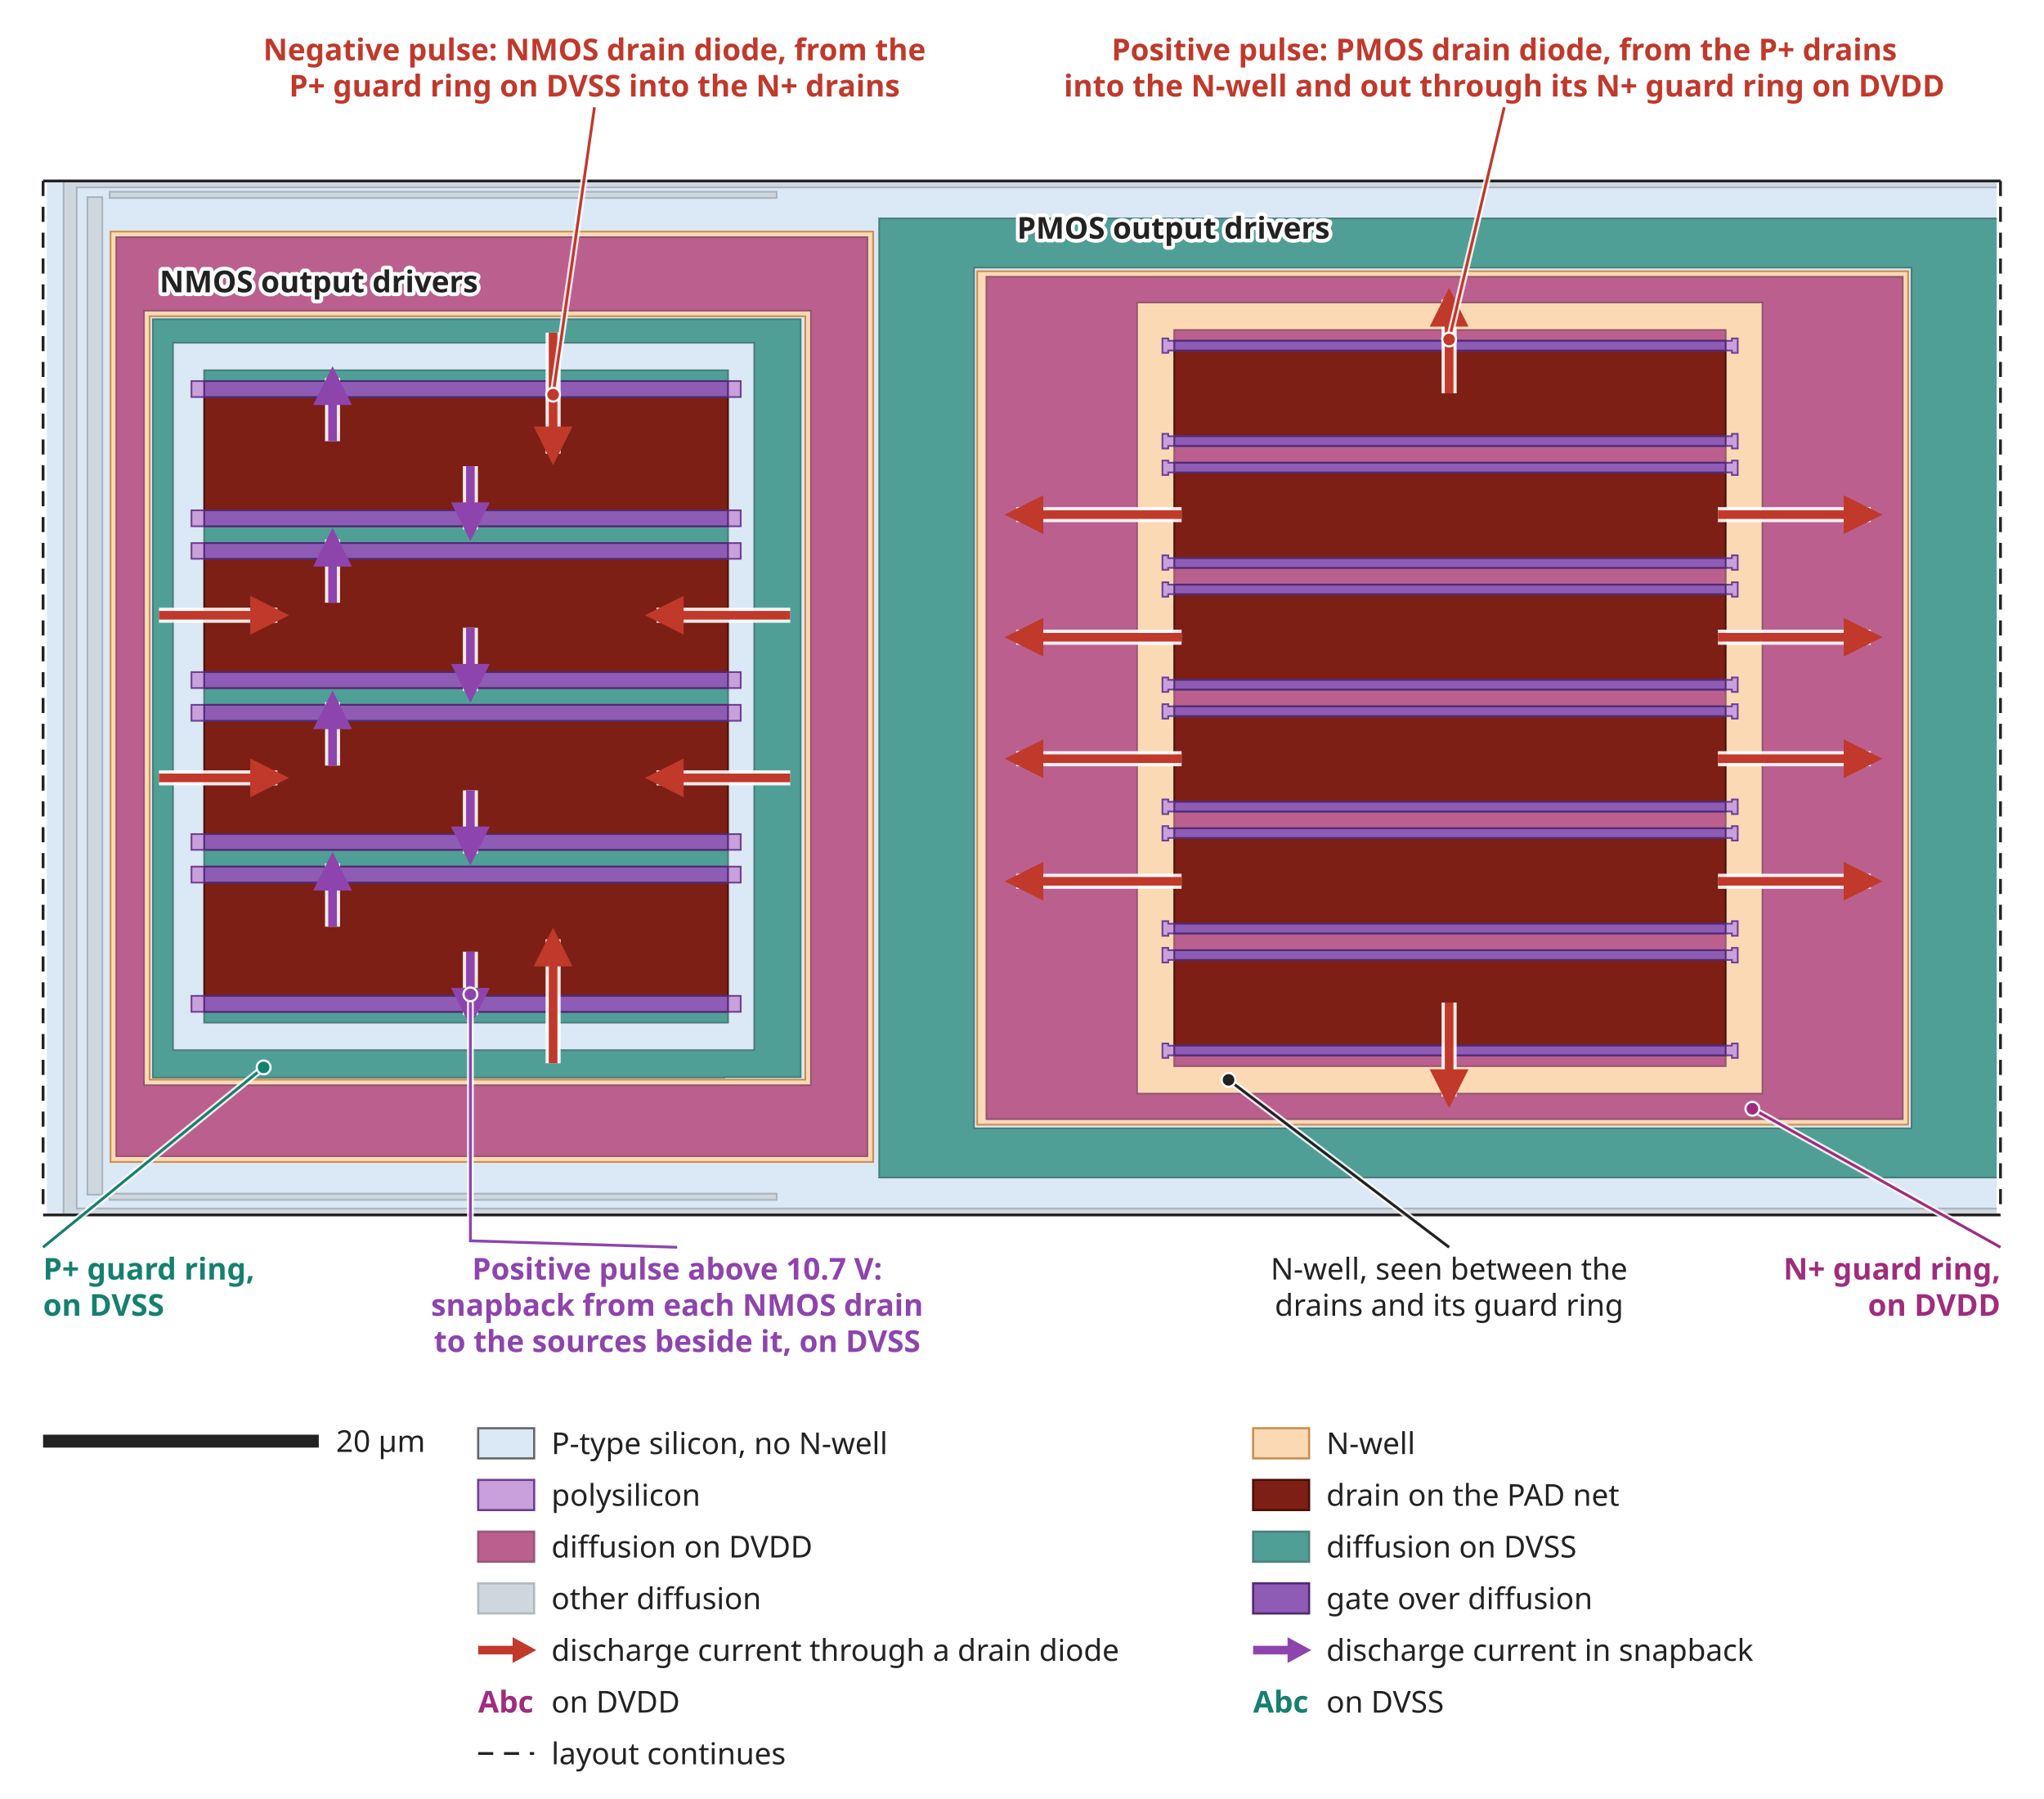
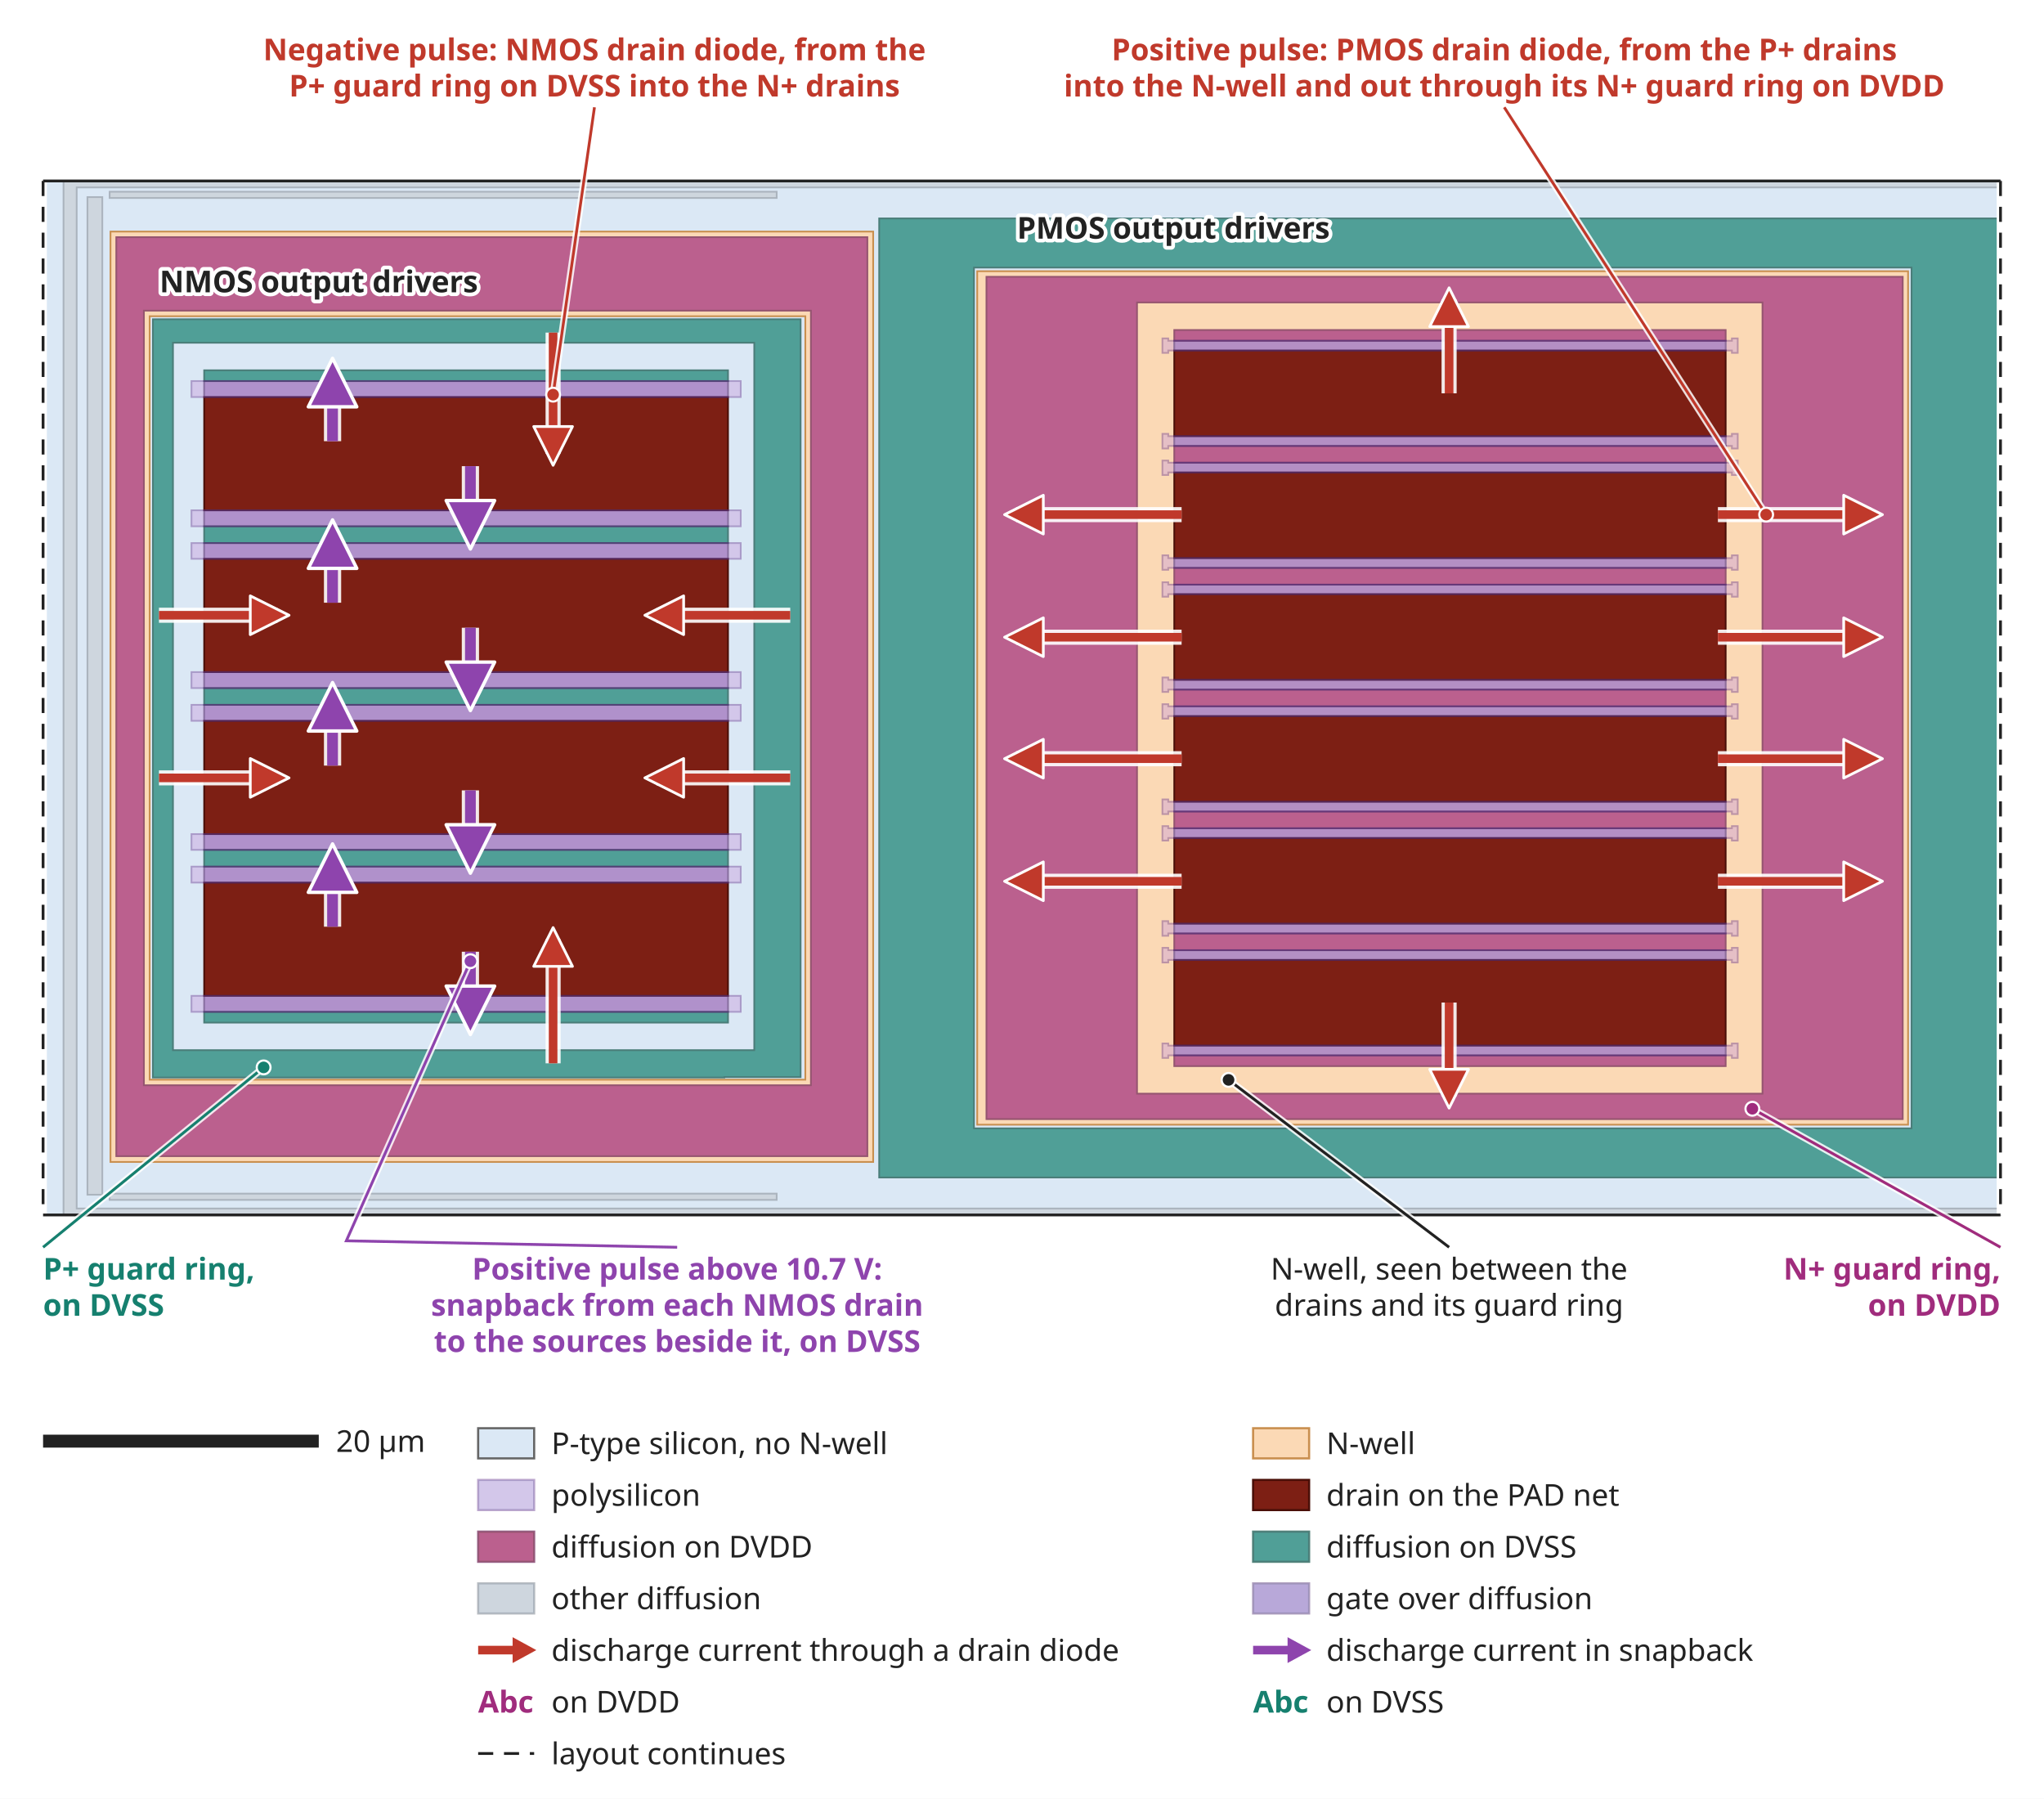
<svg xmlns="http://www.w3.org/2000/svg" width="949" height="835" viewBox="0 0 949 835" font-family="sans-serif">
  <defs>
    <pattern id="hatch" width="6" height="6" patternUnits="userSpaceOnUse" patternTransform="rotate(45)">
      <line x1="0" y1="0" x2="0" y2="6" stroke="#222222" stroke-width="1.2" />
    </pattern>
-     <marker id="arrow-hot" viewBox="0 0 10 10" refX="7" refY="5" markerWidth="4.5" markerHeight="4.5" orient="auto">
-       <path d="M0,0 L10,5 L0,10 z" fill="#c0392b" />
+     <marker id="arrow-hot" viewBox="-1 -1 12 12" refX="7" refY="5" markerWidth="5.4" markerHeight="5.4" orient="auto">
+       <path d="M0,0 L10,5 L0,10 z" fill="#c0392b" stroke="#ffffff" stroke-width="0.7" stroke-linejoin="round" />
    </marker>
-     <marker id="arrow-snap" viewBox="0 0 10 10" refX="7" refY="5" markerWidth="4.5" markerHeight="4.5" orient="auto">
-       <path d="M0,0 L10,5 L0,10 z" fill="#8e44ad" />
+     <marker id="arrow-snap" viewBox="-1 -1 12 12" refX="7" refY="5" markerWidth="5.4" markerHeight="5.4" orient="auto">
+       <path d="M0,0 L10,5 L0,10 z" fill="#8e44ad" stroke="#ffffff" stroke-width="0.7" stroke-linejoin="round" />
    </marker>
  </defs>
  <rect width="949" height="835" fill="#ffffff" />
  <rect x="20.0" y="84.0" width="908.8" height="480.0" fill="#dbe8f5" />
  <path d="M867.0,125.9L884.8,125.9L884.8,125.9L885.9,125.9L885.9,522.1L884.8,522.1L884.7,522.1L877.9,522.1L867.0,522.1L453.7,522.1L453.7,125.9L867.0,125.9ZM51.3,107.5L405.4,107.5L405.4,145.5L405.4,146.8L405.4,501.2L405.4,502.5L405.4,539.4L51.3,539.4L51.3,502.5L51.3,501.2L51.3,146.8L51.3,145.5ZM69.5,146.8L69.5,501.2L373.9,501.2L373.9,146.8Z" fill="#fbd9b5" stroke="#c98f4f" stroke-width="0.8" fill-rule="evenodd" opacity="1.0" />
  <path d="M29.5,84.0L29.9,84.0L35.6,84.0L928.8,84.0L928.8,87.0L35.6,87.0L35.6,90.0L35.6,560.1L35.6,561.0L928.8,561.0L928.8,564.0L35.6,564.0L29.9,564.0L29.5,564.0ZM50.9,554.1L360.6,554.1L360.6,557.0L50.9,557.0ZM545.2,485.4L801.2,485.4L801.2,489.9L545.2,489.9ZM94.8,462.3L338.0,462.3L338.0,469.7L94.8,469.7ZM545.2,441.1L801.2,441.1L801.2,445.6L545.2,445.6ZM545.2,428.8L801.2,428.8L801.2,433.3L545.2,433.3ZM94.8,402.3L338.0,402.3L338.0,409.7L94.8,409.7ZM94.8,387.2L338.0,387.2L338.0,394.5L94.8,394.5ZM545.2,384.5L801.2,384.5L801.2,389.0L545.2,389.0ZM545.2,372.2L801.2,372.2L801.2,376.7L545.2,376.7ZM545.2,327.9L801.2,327.9L801.2,332.4L545.2,332.4ZM94.8,327.2L338.0,327.2L338.0,334.6L94.8,334.6ZM545.2,315.6L801.2,315.6L801.2,320.1L545.2,320.1ZM94.8,312.0L338.0,312.0L338.0,319.4L94.8,319.4ZM545.2,271.4L801.2,271.4L801.2,275.8L545.2,275.8ZM545.2,259.1L801.2,259.1L801.2,263.6L545.2,263.6ZM94.8,252.1L338.0,252.1L338.0,259.4L94.8,259.4ZM94.8,236.9L338.0,236.9L338.0,244.3L94.8,244.3ZM545.2,214.8L801.2,214.8L801.2,219.3L545.2,219.3ZM545.2,202.5L801.2,202.5L801.2,207.0L545.2,207.0ZM94.8,176.9L338.0,176.9L338.0,184.3L94.8,184.3ZM545.2,158.2L801.2,158.2L801.2,162.7L545.2,162.7ZM40.6,91.5L47.5,91.5L47.5,554.6L40.6,554.6ZM50.9,89.0L360.6,89.0L360.6,91.9L50.9,91.9Z" fill="#c4c9cf" stroke="#8a9199" stroke-width="0.8" fill-rule="evenodd" opacity="0.6" />
  <path d="M458.0,128.5L527.9,128.5L818.3,128.5L866.8,128.5L869.7,128.5L882.2,128.5L883.4,128.5L883.4,519.5L882.2,519.5L880.5,519.5L869.7,519.5L866.8,519.5L818.3,519.5L527.9,519.5L458.0,519.5L458.0,519.1L458.0,507.7L458.0,140.4L458.0,129.0ZM527.9,140.4L527.9,145.6L527.9,503.6L527.9,507.7L818.3,507.7L818.3,140.4ZM54.0,110.1L376.5,110.1L402.7,110.1L402.7,144.2L402.7,148.2L402.7,499.9L402.7,503.8L402.7,536.7L376.5,536.7L54.0,536.7L54.0,503.8L54.0,499.9L54.0,487.8L54.0,485.8L54.0,148.2L54.0,144.2ZM66.8,144.2L66.8,148.2L66.8,485.8L66.8,487.8L66.8,499.9L66.8,503.8L376.5,503.8L376.5,499.9L376.5,148.2L376.5,144.2ZM545.2,207.0L801.2,207.0L801.2,209.7L801.2,209.7L801.2,212.0L801.2,212.0L801.2,214.8L545.2,214.8L545.2,212.0L545.2,209.7L545.2,209.7ZM545.2,376.7L801.2,376.7L801.2,379.5L801.2,379.5L801.2,381.8L801.2,381.8L801.2,384.5L545.2,384.5L545.2,381.8L545.2,379.5ZM545.2,320.1L801.2,320.1L801.2,322.9L801.2,322.9L801.2,325.2L801.2,325.2L801.2,327.9L545.2,327.9L545.2,325.2L545.2,322.9ZM545.2,433.3L801.2,433.3L801.2,436.0L801.2,436.0L801.2,438.3L801.2,441.1L545.2,441.1L545.2,438.3L545.2,436.0ZM545.2,263.6L801.2,263.6L801.2,266.3L801.2,266.3L801.2,268.6L801.2,271.4L545.2,271.4L545.2,268.6L545.2,266.3ZM545.2,489.9L801.2,489.9L801.2,492.6L801.2,494.9L545.2,494.9L545.2,492.6ZM545.2,153.2L801.2,153.2L801.2,155.5L801.2,158.2L545.2,158.2L545.2,155.5Z" fill="#a02c7d" stroke="#6a1c53" stroke-width="0.8" fill-rule="evenodd" opacity="0.7" />
  <path d="M71.0,148.2L371.7,148.2L371.7,158.6L371.7,159.1L371.7,160.6L371.7,479.2L371.7,487.5L371.7,487.7L371.7,500.0L336.3,500.0L336.3,500.2L71.0,500.2L71.0,500.0L71.0,487.9L71.0,487.7L71.0,487.5L71.0,485.4L71.0,162.5L71.0,159.1L71.0,158.8L71.0,149.5ZM80.3,159.1L80.3,162.5L80.3,485.4L80.3,487.5L350.2,487.5L350.2,479.2L350.2,160.6L350.2,159.1ZM421.8,101.4L679.7,101.4L887.5,101.4L928.8,101.4L928.8,546.6L916.3,546.6L915.8,546.6L914.2,546.6L914.2,546.6L421.8,546.6L408.2,546.6L408.2,546.2L408.2,523.8L408.2,124.2L408.2,101.8L408.2,101.4L421.8,101.4ZM452.2,124.2L452.2,129.0L452.2,519.1L452.2,523.8L887.5,523.8L887.5,124.2L645.6,124.2ZM94.8,319.4L338.0,319.4L338.0,322.1L338.0,324.4L338.0,324.4L338.0,327.2L94.8,327.2L94.8,324.4L94.8,324.4L94.8,322.1ZM94.8,394.5L338.0,394.5L338.0,397.3L338.0,399.6L338.0,402.3L94.8,402.3L94.8,399.6L94.8,397.3ZM94.8,244.3L338.0,244.3L338.0,247.0L338.0,249.3L338.0,252.1L94.8,252.1L94.8,249.3L94.8,247.0ZM94.8,469.7L338.0,469.7L338.0,472.4L338.0,474.7L94.8,474.7L94.8,472.4ZM94.8,171.9L338.0,171.9L338.0,174.2L338.0,176.9L94.8,176.9L94.8,174.2Z" fill="#16806f" stroke="#0d5045" stroke-width="0.8" fill-rule="evenodd" opacity="0.7" />
  <path d="M545.2,445.6L801.2,445.6L801.2,446.1L801.2,464.3L801.2,466.6L801.2,484.9L801.2,485.4L545.2,485.4L545.2,484.9L545.2,466.6L545.2,464.3L545.2,446.1ZM545.2,389.0L801.2,389.0L801.2,389.5L801.2,407.7L801.2,410.0L801.2,428.3L801.2,428.8L545.2,428.8L545.2,428.3L545.2,410.0L545.2,407.7L545.2,389.5ZM545.2,332.4L801.2,332.4L801.2,332.9L801.2,351.2L801.2,353.5L801.2,371.7L801.2,372.2L545.2,372.2L545.2,371.7L545.2,353.5L545.2,351.2L545.2,332.9ZM545.2,275.8L801.2,275.8L801.2,276.4L801.2,294.6L801.2,296.9L801.2,315.1L801.2,315.6L545.2,315.6L545.2,315.1L545.2,296.9L545.2,294.6L545.2,276.4ZM545.2,219.3L801.2,219.3L801.2,219.8L801.2,238.0L801.2,240.3L801.2,258.6L801.2,259.1L545.2,259.1L545.2,258.6L545.2,240.3L545.2,238.0L545.2,219.8ZM545.2,162.7L801.2,162.7L801.2,163.2L801.2,181.4L801.2,183.7L801.2,202.0L801.2,202.5L545.2,202.5L545.2,202.0L545.2,183.7L545.2,181.4L545.2,163.2ZM94.8,409.7L338.0,409.7L338.0,434.8L338.0,437.2L338.0,462.3L94.8,462.3L94.8,437.2L94.8,434.8ZM94.8,334.6L338.0,334.6L338.0,359.7L338.0,362.0L338.0,387.2L94.8,387.2L94.8,362.0L94.8,359.7ZM94.8,259.4L338.0,259.4L338.0,284.6L338.0,286.9L338.0,312.0L94.8,312.0L94.8,286.9L94.8,284.6ZM94.8,184.3L338.0,184.3L338.0,209.4L338.0,211.7L338.0,236.9L94.8,236.9L94.8,211.7L94.8,209.4Z" fill="#7d1f14" stroke="#4a0f08" stroke-width="0.8" fill-rule="evenodd" opacity="1.0" />
-   <path d="M539.7,484.4L542.4,484.4L542.4,484.9L542.4,485.4L801.2,485.4L804.1,485.4L804.1,484.9L804.1,484.4L806.8,484.4L806.8,484.9L806.8,490.6L806.8,491.1L804.1,491.1L804.1,490.6L804.1,489.9L801.2,489.9L542.4,489.9L542.4,490.6L542.4,491.1L539.7,491.1L539.7,490.6L539.7,484.9ZM539.7,440.0L542.4,440.0L542.4,440.5L542.4,441.1L801.2,441.1L804.1,441.1L804.1,440.5L804.1,440.0L806.8,440.0L806.8,440.5L806.8,446.2L806.8,446.8L804.1,446.8L804.1,446.2L804.1,445.6L801.2,445.6L542.4,445.6L542.4,446.2L542.4,446.8L539.7,446.8L539.7,446.2L539.7,440.5ZM539.7,427.6L542.4,427.6L542.4,428.1L542.4,428.8L801.2,428.8L804.1,428.8L804.1,428.1L804.1,427.6L806.8,427.6L806.8,428.1L806.8,433.8L806.8,434.4L804.1,434.4L804.1,433.8L804.1,433.3L801.2,433.3L542.4,433.3L542.4,433.8L542.4,434.4L539.7,434.4L539.7,433.8L539.7,428.1ZM539.7,383.5L542.4,383.5L542.4,384.0L542.4,384.5L801.2,384.5L804.1,384.5L804.1,384.0L804.1,383.5L806.8,383.5L806.8,384.0L806.8,389.7L806.8,390.2L804.1,390.2L804.1,389.7L804.1,389.0L801.2,389.0L542.4,389.0L542.4,389.7L542.4,390.2L539.7,390.2L539.7,389.7L539.7,384.0ZM539.7,326.9L542.4,326.9L542.4,327.4L542.4,327.9L801.2,327.9L804.1,327.9L804.1,327.4L804.1,326.9L806.8,326.9L806.8,327.4L806.8,333.1L806.8,333.6L804.1,333.6L804.1,333.1L804.1,332.4L801.2,332.4L542.4,332.4L542.4,333.1L542.4,333.6L539.7,333.6L539.7,333.1L539.7,327.4ZM539.7,270.3L542.4,270.3L542.4,270.8L542.4,271.4L801.2,271.4L804.1,271.4L804.1,270.8L804.1,270.3L806.8,270.3L806.8,270.8L806.8,276.5L806.8,277.0L804.1,277.0L804.1,276.5L804.1,275.8L801.2,275.8L542.4,275.8L542.4,276.5L542.4,277.0L539.7,277.0L539.7,276.5L539.7,270.8ZM539.7,257.8L542.4,257.8L542.4,258.3L542.4,259.1L801.2,259.1L804.1,259.1L804.1,258.3L804.1,257.8L806.8,257.8L806.8,258.3L806.8,264.0L806.8,264.5L804.1,264.5L804.1,264.0L804.1,263.6L801.2,263.6L542.4,263.6L542.4,264.0L542.4,264.5L539.7,264.5L539.7,264.0L539.7,258.3ZM539.7,213.8L542.4,213.8L542.4,214.3L542.4,214.8L801.2,214.8L804.1,214.8L804.1,214.3L804.1,213.8L806.8,213.8L806.8,214.3L806.8,220.0L806.8,220.5L804.1,220.5L804.1,220.0L804.1,219.3L801.2,219.3L542.4,219.3L542.4,220.0L542.4,220.5L539.7,220.5L539.7,220.0L539.7,214.3ZM539.7,157.1L542.4,157.1L542.4,157.6L542.4,158.2L801.2,158.2L804.1,158.2L804.1,157.6L804.1,157.1L806.8,157.1L806.8,157.6L806.8,163.3L806.8,163.8L804.1,163.8L804.1,163.3L804.1,162.7L801.2,162.7L542.4,162.7L542.4,163.3L542.4,163.8L539.7,163.8L539.7,163.3L539.7,157.6ZM539.7,371.1L542.4,371.1L542.4,371.6L542.4,372.2L804.1,372.2L804.1,371.6L804.1,371.1L806.8,371.1L806.8,371.6L806.8,377.3L806.8,377.9L804.1,377.9L804.1,377.3L804.1,376.7L801.2,376.7L542.4,376.7L542.4,377.3L542.4,377.9L539.7,377.9L539.7,377.3L539.7,371.6ZM539.7,314.5L542.4,314.5L542.4,315.0L542.4,315.6L804.1,315.6L804.1,315.0L804.1,314.5L806.8,314.5L806.8,315.0L806.8,320.7L806.8,321.2L804.1,321.2L804.1,320.7L804.1,320.1L801.2,320.1L542.4,320.1L542.4,320.7L542.4,321.2L539.7,321.2L539.7,320.7L539.7,315.0ZM539.7,201.4L542.4,201.4L542.4,202.0L542.4,202.5L804.1,202.5L804.1,202.0L804.1,201.4L806.8,201.4L806.8,202.0L806.8,207.6L806.8,208.2L804.1,208.2L804.1,207.6L804.1,207.0L801.2,207.0L542.4,207.0L542.4,207.6L542.4,208.2L539.7,208.2L539.7,207.6L539.7,202.0ZM92.0,462.3L338.0,462.3L339.4,462.3L340.8,462.3L340.8,462.3L343.9,462.3L343.9,463.2L343.9,468.9L343.9,469.7L340.8,469.7L340.8,469.7L339.4,469.7L338.0,469.7L92.0,469.7L92.0,469.7L88.9,469.7L88.9,462.3L92.0,462.3ZM92.0,252.1L338.0,252.1L339.4,252.1L340.8,252.1L340.8,252.1L343.9,252.1L343.9,252.8L343.9,258.5L343.9,259.4L340.8,259.4L339.4,259.4L338.0,259.4L92.0,259.4L88.9,259.4L88.9,258.4L88.9,253.2L88.9,252.1L92.0,252.1ZM88.9,312.0L92.0,312.0L338.0,312.0L339.4,312.0L340.8,312.0L343.9,312.0L343.9,312.8L343.9,318.5L343.9,319.4L340.8,319.4L339.4,319.4L338.0,319.4L92.0,319.4L88.9,319.4L88.9,318.3L88.9,313.2ZM88.9,236.9L92.0,236.9L338.0,236.9L339.4,236.9L340.8,236.9L343.9,236.9L343.9,237.6L343.9,243.3L343.9,244.3L340.8,244.3L339.4,244.3L338.0,244.3L92.0,244.3L88.9,244.3L88.9,243.2L88.9,238.1ZM88.9,176.9L92.0,176.9L338.0,176.9L339.4,176.9L340.8,176.9L343.9,176.9L343.9,177.7L343.9,183.4L343.9,184.3L340.8,184.3L339.4,184.3L338.0,184.3L92.0,184.3L88.9,184.3L88.9,183.2L88.9,178.1ZM88.9,402.3L92.0,402.3L338.0,402.3L339.4,402.3L340.8,402.3L343.9,402.3L343.9,403.2L343.9,408.9L343.9,409.7L340.8,409.7L339.4,409.7L338.0,409.7L92.0,409.7L88.9,409.7ZM88.9,387.2L92.0,387.2L338.0,387.2L339.4,387.2L340.8,387.2L343.9,387.2L343.9,387.9L343.9,393.6L343.9,394.5L340.8,394.5L339.4,394.5L338.0,394.5L92.0,394.5L88.9,394.5ZM88.9,327.2L92.0,327.2L338.0,327.2L339.4,327.2L340.8,327.2L343.9,327.2L343.9,327.9L343.9,333.6L343.9,334.6L340.8,334.6L339.4,334.6L338.0,334.6L92.0,334.6L88.9,334.6Z" fill="#c9a0dc" stroke="#6f3f93" stroke-width="0.8" fill-rule="evenodd" opacity="1.0" />
-   <path d="M545.2,485.4L801.2,485.4L801.2,489.9L545.2,489.9ZM94.8,462.3L338.0,462.3L338.0,469.7L94.8,469.7ZM545.2,441.1L801.2,441.1L801.2,445.6L545.2,445.6ZM545.2,428.8L801.2,428.8L801.2,433.3L545.2,433.3ZM94.8,402.3L338.0,402.3L338.0,409.7L94.8,409.7ZM94.8,387.2L338.0,387.2L338.0,394.5L94.8,394.5ZM545.2,384.5L801.2,384.5L801.2,389.0L545.2,389.0ZM545.2,372.2L801.2,372.2L801.2,376.7L545.2,376.7ZM545.2,327.9L801.2,327.9L801.2,332.4L545.2,332.4ZM94.8,327.2L338.0,327.2L338.0,334.6L94.8,334.6ZM545.2,315.6L801.2,315.6L801.2,320.1L545.2,320.1ZM94.8,312.0L338.0,312.0L338.0,319.4L94.8,319.4ZM545.2,271.4L801.2,271.4L801.2,275.8L545.2,275.8ZM545.2,259.1L801.2,259.1L801.2,263.6L545.2,263.6ZM94.8,252.1L338.0,252.1L338.0,259.4L94.8,259.4ZM94.8,236.9L338.0,236.9L338.0,244.3L94.8,244.3ZM545.2,214.8L801.2,214.8L801.2,219.3L545.2,219.3ZM545.2,202.5L801.2,202.5L801.2,207.0L545.2,207.0ZM94.8,176.9L338.0,176.9L338.0,184.3L94.8,184.3ZM545.2,158.2L801.2,158.2L801.2,162.7L545.2,162.7Z" fill="#8e5bb5" stroke="#4f2a70" stroke-width="0.8" fill-rule="evenodd" opacity="1.0" />
+   <path d="M539.7,484.4L542.4,484.4L542.4,484.9L542.4,485.4L801.2,485.4L804.1,485.4L804.1,484.9L804.1,484.4L806.8,484.4L806.8,484.9L806.8,490.6L806.8,491.1L804.1,491.1L804.1,490.6L804.1,489.9L801.2,489.9L542.4,489.9L542.4,490.6L542.4,491.1L539.7,491.1L539.7,490.6L539.7,484.9ZM539.7,440.0L542.4,440.0L542.4,440.5L542.4,441.1L801.2,441.1L804.1,441.1L804.1,440.5L804.1,440.0L806.8,440.0L806.8,440.5L806.8,446.2L806.8,446.8L804.1,446.8L804.1,446.2L804.1,445.6L801.2,445.6L542.4,445.6L542.4,446.2L542.4,446.8L539.7,446.8L539.7,446.2L539.7,440.5ZM539.7,427.6L542.4,427.6L542.4,428.1L542.4,428.8L801.2,428.8L804.1,428.8L804.1,428.1L804.1,427.6L806.8,427.6L806.8,428.1L806.8,433.8L806.8,434.4L804.1,434.4L804.1,433.8L804.1,433.3L801.2,433.3L542.4,433.3L542.4,433.8L542.4,434.4L539.7,434.4L539.7,433.8L539.7,428.1ZM539.7,383.5L542.4,383.5L542.4,384.0L542.4,384.5L801.2,384.5L804.1,384.5L804.1,384.0L804.1,383.5L806.8,383.5L806.8,384.0L806.8,389.7L806.8,390.2L804.1,390.2L804.1,389.7L804.1,389.0L801.2,389.0L542.4,389.0L542.4,389.7L542.4,390.2L539.7,390.2L539.7,389.7L539.7,384.0ZM539.7,326.9L542.4,326.9L542.4,327.4L542.4,327.9L801.2,327.9L804.1,327.9L804.1,327.4L804.1,326.9L806.8,326.9L806.8,327.4L806.8,333.1L806.8,333.6L804.1,333.6L804.1,333.1L804.1,332.4L801.2,332.4L542.4,332.4L542.4,333.1L542.4,333.6L539.7,333.6L539.7,333.1L539.7,327.4ZM539.7,270.3L542.4,270.3L542.4,270.8L542.4,271.4L801.2,271.4L804.1,271.4L804.1,270.8L804.1,270.3L806.8,270.3L806.8,270.8L806.8,276.5L806.8,277.0L804.1,277.0L804.1,276.5L804.1,275.8L801.2,275.8L542.4,275.8L542.4,276.5L542.4,277.0L539.7,277.0L539.7,276.5L539.7,270.8ZM539.7,257.8L542.4,257.8L542.4,258.3L542.4,259.1L801.2,259.1L804.1,259.1L804.1,258.3L804.1,257.8L806.8,257.8L806.8,258.3L806.8,264.0L806.8,264.5L804.1,264.5L804.1,264.0L804.1,263.6L801.2,263.6L542.4,263.6L542.4,264.0L542.4,264.5L539.7,264.5L539.7,264.0L539.7,258.3ZM539.7,213.8L542.4,213.8L542.4,214.3L542.4,214.8L801.2,214.8L804.1,214.8L804.1,214.3L804.1,213.8L806.8,213.8L806.8,214.3L806.8,220.0L806.8,220.5L804.1,220.5L804.1,220.0L804.1,219.3L801.2,219.3L542.4,219.3L542.4,220.0L542.4,220.5L539.7,220.5L539.7,220.0L539.7,214.3ZM539.7,157.1L542.4,157.1L542.4,157.6L542.4,158.2L801.2,158.2L804.1,158.2L804.1,157.6L804.1,157.1L806.8,157.1L806.8,157.6L806.8,163.3L806.8,163.8L804.1,163.8L804.1,163.3L804.1,162.7L801.2,162.7L542.4,162.7L542.4,163.3L542.4,163.8L539.7,163.8L539.7,163.3L539.7,157.6ZM539.7,371.1L542.4,371.1L542.4,371.6L542.4,372.2L804.1,372.2L804.1,371.6L804.1,371.1L806.8,371.1L806.8,371.6L806.8,377.3L806.8,377.9L804.1,377.9L804.1,377.3L804.1,376.7L801.2,376.7L542.4,376.7L542.4,377.3L542.4,377.9L539.7,377.9L539.7,377.3L539.7,371.6ZM539.7,314.5L542.4,314.5L542.4,315.0L542.4,315.6L804.1,315.6L804.1,315.0L804.1,314.5L806.8,314.5L806.8,315.0L806.8,320.7L806.8,321.2L804.1,321.2L804.1,320.7L804.1,320.1L801.2,320.1L542.4,320.1L542.4,320.7L542.4,321.2L539.7,321.2L539.7,320.7L539.7,315.0ZM539.7,201.4L542.4,201.4L542.4,202.0L542.4,202.5L804.1,202.5L804.1,202.0L804.1,201.4L806.8,201.4L806.8,202.0L806.8,207.6L806.8,208.2L804.1,208.2L804.1,207.6L804.1,207.0L801.2,207.0L542.4,207.0L542.4,207.6L542.4,208.2L539.7,208.2L539.7,207.6L539.7,202.0ZM92.0,462.3L338.0,462.3L339.4,462.3L340.8,462.3L340.8,462.3L343.9,462.3L343.9,463.2L343.9,468.9L343.9,469.7L340.8,469.7L340.8,469.7L339.4,469.7L338.0,469.7L92.0,469.7L92.0,469.7L88.9,469.7L88.9,462.3L92.0,462.3ZM92.0,252.1L338.0,252.1L339.4,252.1L340.8,252.1L340.8,252.1L343.9,252.1L343.9,252.8L343.9,258.5L343.9,259.4L340.8,259.4L339.4,259.4L338.0,259.4L92.0,259.4L88.9,259.4L88.9,258.4L88.9,253.2L88.9,252.1L92.0,252.1ZM88.9,312.0L92.0,312.0L338.0,312.0L339.4,312.0L340.8,312.0L343.9,312.0L343.9,312.8L343.9,318.5L343.9,319.4L340.8,319.4L339.4,319.4L338.0,319.4L92.0,319.4L88.9,319.4L88.9,318.3L88.9,313.2ZM88.9,236.9L92.0,236.9L338.0,236.9L339.4,236.9L340.8,236.9L343.9,236.9L343.9,237.6L343.9,243.3L343.9,244.3L340.8,244.3L339.4,244.3L338.0,244.3L92.0,244.3L88.9,244.3L88.9,243.2L88.9,238.1ZM88.9,176.9L92.0,176.9L338.0,176.9L339.4,176.9L340.8,176.9L343.9,176.9L343.9,177.7L343.9,183.4L343.9,184.3L340.8,184.3L339.4,184.3L338.0,184.3L92.0,184.3L88.9,184.3L88.9,183.2L88.9,178.1ZM88.9,402.3L92.0,402.3L338.0,402.3L339.4,402.3L340.8,402.3L343.9,402.3L343.9,403.2L343.9,408.9L343.9,409.7L340.8,409.7L339.4,409.7L338.0,409.7L92.0,409.7L88.9,409.7ZM88.9,387.2L92.0,387.2L338.0,387.2L339.4,387.2L340.8,387.2L343.9,387.2L343.9,387.9L343.9,393.6L343.9,394.5L340.8,394.5L339.4,394.5L338.0,394.5L92.0,394.5L88.9,394.5ZM88.9,327.2L92.0,327.2L338.0,327.2L339.4,327.2L340.8,327.2L343.9,327.2L343.9,327.9L343.9,333.6L343.9,334.6L340.8,334.6L339.4,334.6L338.0,334.6L92.0,334.6L88.9,334.6Z" fill="#c9a0dc" stroke="#6f3f93" stroke-width="0.8" fill-rule="evenodd" opacity="0.45" />
+   <path d="M545.2,485.4L801.2,485.4L801.2,489.9L545.2,489.9ZM94.8,462.3L338.0,462.3L338.0,469.7L94.8,469.7ZM545.2,441.1L801.2,441.1L801.2,445.6L545.2,445.6ZM545.2,428.8L801.2,428.8L801.2,433.3L545.2,433.3ZM94.8,402.3L338.0,402.3L338.0,409.7L94.8,409.7ZM94.8,387.2L338.0,387.2L338.0,394.5L94.8,394.5ZM545.2,384.5L801.2,384.5L801.2,389.0L545.2,389.0ZM545.2,372.2L801.2,372.2L801.2,376.7L545.2,376.7ZM545.2,327.9L801.2,327.9L801.2,332.4L545.2,332.4ZM94.8,327.2L338.0,327.2L338.0,334.6L94.8,334.6ZM545.2,315.6L801.2,315.6L801.2,320.1L545.2,320.1ZM94.8,312.0L338.0,312.0L338.0,319.4L94.8,319.4ZM545.2,271.4L801.2,271.4L801.2,275.8L545.2,275.8ZM545.2,259.1L801.2,259.1L801.2,263.6L545.2,263.6ZM94.8,252.1L338.0,252.1L338.0,259.4L94.8,259.4ZM94.8,236.9L338.0,236.9L338.0,244.3L94.8,244.3ZM545.2,214.8L801.2,214.8L801.2,219.3L545.2,219.3ZM545.2,202.5L801.2,202.5L801.2,207.0L545.2,207.0ZM94.8,176.9L338.0,176.9L338.0,184.3L94.8,184.3ZM545.2,158.2L801.2,158.2L801.2,162.7L545.2,162.7Z" fill="#8e5bb5" stroke="#4f2a70" stroke-width="0.8" fill-rule="evenodd" opacity="0.45" />
  <line x1="20.0" y1="84.0" x2="20.0" y2="564.0" stroke="#ffffff" stroke-width="3.5" />
  <line x1="20.0" y1="84.0" x2="20.0" y2="564.0" stroke="#222222" stroke-width="1.3" stroke-dasharray="7,5" />
  <line x1="928.8" y1="84.0" x2="928.8" y2="564.0" stroke="#ffffff" stroke-width="3.5" />
  <line x1="928.8" y1="84.0" x2="928.8" y2="564.0" stroke="#222222" stroke-width="1.3" stroke-dasharray="7,5" />
  <line x1="20.0" y1="84.0" x2="928.8" y2="84.0" stroke="#222222" stroke-width="1.3" />
  <line x1="20.0" y1="564.0" x2="928.8" y2="564.0" stroke="#222222" stroke-width="1.3" />
  <polyline points="672.8,182.6 672.8,139.0" fill="none" stroke="#fff" stroke-width="7.0" opacity="0.9" stroke-linejoin="round" />
  <polyline points="672.8,182.6 672.8,139.0" fill="none" stroke="#c0392b" stroke-width="4.0" stroke-linejoin="round" marker-end="url(#arrow-hot)" />
  <polyline points="672.8,465.4 672.8,509.0" fill="none" stroke="#fff" stroke-width="7.0" opacity="0.9" stroke-linejoin="round" />
  <polyline points="672.8,465.4 672.8,509.0" fill="none" stroke="#c0392b" stroke-width="4.0" stroke-linejoin="round" marker-end="url(#arrow-hot)" />
  <polyline points="797.6,238.9 868.6,238.9" fill="none" stroke="#fff" stroke-width="7.0" opacity="0.9" stroke-linejoin="round" />
  <polyline points="797.6,238.9 868.6,238.9" fill="none" stroke="#c0392b" stroke-width="4.0" stroke-linejoin="round" marker-end="url(#arrow-hot)" />
  <polyline points="548.6,238.9 471.8,238.9" fill="none" stroke="#fff" stroke-width="7.0" opacity="0.9" stroke-linejoin="round" />
  <polyline points="548.6,238.9 471.8,238.9" fill="none" stroke="#c0392b" stroke-width="4.0" stroke-linejoin="round" marker-end="url(#arrow-hot)" />
  <polyline points="797.6,295.8 868.6,295.8" fill="none" stroke="#fff" stroke-width="7.0" opacity="0.9" stroke-linejoin="round" />
  <polyline points="797.6,295.8 868.6,295.8" fill="none" stroke="#c0392b" stroke-width="4.0" stroke-linejoin="round" marker-end="url(#arrow-hot)" />
  <polyline points="548.6,295.8 471.8,295.8" fill="none" stroke="#fff" stroke-width="7.0" opacity="0.9" stroke-linejoin="round" />
  <polyline points="548.6,295.8 471.8,295.8" fill="none" stroke="#c0392b" stroke-width="4.0" stroke-linejoin="round" marker-end="url(#arrow-hot)" />
  <polyline points="797.6,352.2 868.6,352.2" fill="none" stroke="#fff" stroke-width="7.0" opacity="0.9" stroke-linejoin="round" />
  <polyline points="797.6,352.2 868.6,352.2" fill="none" stroke="#c0392b" stroke-width="4.0" stroke-linejoin="round" marker-end="url(#arrow-hot)" />
  <polyline points="548.6,352.2 471.8,352.2" fill="none" stroke="#fff" stroke-width="7.0" opacity="0.9" stroke-linejoin="round" />
  <polyline points="548.6,352.2 471.8,352.2" fill="none" stroke="#c0392b" stroke-width="4.0" stroke-linejoin="round" marker-end="url(#arrow-hot)" />
  <polyline points="797.6,409.1 868.6,409.1" fill="none" stroke="#fff" stroke-width="7.0" opacity="0.9" stroke-linejoin="round" />
  <polyline points="797.6,409.1 868.6,409.1" fill="none" stroke="#c0392b" stroke-width="4.0" stroke-linejoin="round" marker-end="url(#arrow-hot)" />
  <polyline points="548.6,409.1 471.8,409.1" fill="none" stroke="#fff" stroke-width="7.0" opacity="0.9" stroke-linejoin="round" />
  <polyline points="548.6,409.1 471.8,409.1" fill="none" stroke="#c0392b" stroke-width="4.0" stroke-linejoin="round" marker-end="url(#arrow-hot)" />
  <polyline points="256.8,154.4 256.8,210.6" fill="none" stroke="#fff" stroke-width="7.0" opacity="0.9" stroke-linejoin="round" />
  <polyline points="256.8,154.4 256.8,210.6" fill="none" stroke="#c0392b" stroke-width="4.0" stroke-linejoin="round" marker-end="url(#arrow-hot)" />
  <polyline points="256.8,493.6 256.8,436.0" fill="none" stroke="#fff" stroke-width="7.0" opacity="0.9" stroke-linejoin="round" />
  <polyline points="256.8,493.6 256.8,436.0" fill="none" stroke="#c0392b" stroke-width="4.0" stroke-linejoin="round" marker-end="url(#arrow-hot)" />
  <polyline points="366.9,285.6 304.8,285.6" fill="none" stroke="#fff" stroke-width="7.0" opacity="0.9" stroke-linejoin="round" />
  <polyline points="366.9,285.6 304.8,285.6" fill="none" stroke="#c0392b" stroke-width="4.0" stroke-linejoin="round" marker-end="url(#arrow-hot)" />
  <polyline points="73.8,285.6 128.8,285.6" fill="none" stroke="#fff" stroke-width="7.0" opacity="0.9" stroke-linejoin="round" />
  <polyline points="73.8,285.6 128.8,285.6" fill="none" stroke="#c0392b" stroke-width="4.0" stroke-linejoin="round" marker-end="url(#arrow-hot)" />
  <polyline points="366.9,361.1 304.8,361.1" fill="none" stroke="#fff" stroke-width="7.0" opacity="0.9" stroke-linejoin="round" />
  <polyline points="366.9,361.1 304.8,361.1" fill="none" stroke="#c0392b" stroke-width="4.0" stroke-linejoin="round" marker-end="url(#arrow-hot)" />
  <polyline points="73.8,361.1 128.8,361.1" fill="none" stroke="#fff" stroke-width="7.0" opacity="0.9" stroke-linejoin="round" />
  <polyline points="73.8,361.1 128.8,361.1" fill="none" stroke="#c0392b" stroke-width="4.0" stroke-linejoin="round" marker-end="url(#arrow-hot)" />
-   <polyline points="154.4,204.8 154.4,175.4" fill="none" stroke="#fff" stroke-width="7.0" opacity="0.9" stroke-linejoin="round" />
-   <polyline points="154.4,204.8 154.4,175.4" fill="none" stroke="#8e44ad" stroke-width="4.0" stroke-linejoin="round" marker-end="url(#arrow-snap)" />
-   <polyline points="218.4,216.4 218.4,245.8" fill="none" stroke="#fff" stroke-width="7.0" opacity="0.9" stroke-linejoin="round" />
-   <polyline points="218.4,216.4 218.4,245.8" fill="none" stroke="#8e44ad" stroke-width="4.0" stroke-linejoin="round" marker-end="url(#arrow-snap)" />
-   <polyline points="154.4,279.8 154.4,250.4" fill="none" stroke="#fff" stroke-width="7.0" opacity="0.9" stroke-linejoin="round" />
-   <polyline points="154.4,279.8 154.4,250.4" fill="none" stroke="#8e44ad" stroke-width="4.0" stroke-linejoin="round" marker-end="url(#arrow-snap)" />
-   <polyline points="218.4,291.4 218.4,320.8" fill="none" stroke="#fff" stroke-width="7.0" opacity="0.9" stroke-linejoin="round" />
-   <polyline points="218.4,291.4 218.4,320.8" fill="none" stroke="#8e44ad" stroke-width="4.0" stroke-linejoin="round" marker-end="url(#arrow-snap)" />
-   <polyline points="154.4,355.4 154.4,325.9" fill="none" stroke="#fff" stroke-width="7.0" opacity="0.9" stroke-linejoin="round" />
-   <polyline points="154.4,355.4 154.4,325.9" fill="none" stroke="#8e44ad" stroke-width="4.0" stroke-linejoin="round" marker-end="url(#arrow-snap)" />
-   <polyline points="218.4,366.9 218.4,396.3" fill="none" stroke="#fff" stroke-width="7.0" opacity="0.9" stroke-linejoin="round" />
-   <polyline points="218.4,366.9 218.4,396.3" fill="none" stroke="#8e44ad" stroke-width="4.0" stroke-linejoin="round" marker-end="url(#arrow-snap)" />
-   <polyline points="154.4,430.2 154.4,400.8" fill="none" stroke="#fff" stroke-width="7.0" opacity="0.9" stroke-linejoin="round" />
-   <polyline points="154.4,430.2 154.4,400.8" fill="none" stroke="#8e44ad" stroke-width="4.0" stroke-linejoin="round" marker-end="url(#arrow-snap)" />
-   <polyline points="218.4,441.8 218.4,471.2" fill="none" stroke="#fff" stroke-width="7.0" opacity="0.9" stroke-linejoin="round" />
-   <polyline points="218.4,441.8 218.4,471.2" fill="none" stroke="#8e44ad" stroke-width="4.0" stroke-linejoin="round" marker-end="url(#arrow-snap)" />
+   <polyline points="154.4,204.8 154.4,173.1" fill="none" stroke="#fff" stroke-width="8.0" opacity="0.9" stroke-linejoin="round" />
+   <polyline points="154.4,204.8 154.4,173.1" fill="none" stroke="#8e44ad" stroke-width="5.0" stroke-linejoin="round" marker-end="url(#arrow-snap)" />
+   <polyline points="218.4,216.4 218.4,248.1" fill="none" stroke="#fff" stroke-width="8.0" opacity="0.9" stroke-linejoin="round" />
+   <polyline points="218.4,216.4 218.4,248.1" fill="none" stroke="#8e44ad" stroke-width="5.0" stroke-linejoin="round" marker-end="url(#arrow-snap)" />
+   <polyline points="154.4,279.8 154.4,248.1" fill="none" stroke="#fff" stroke-width="8.0" opacity="0.9" stroke-linejoin="round" />
+   <polyline points="154.4,279.8 154.4,248.1" fill="none" stroke="#8e44ad" stroke-width="5.0" stroke-linejoin="round" marker-end="url(#arrow-snap)" />
+   <polyline points="218.4,291.4 218.4,323.1" fill="none" stroke="#fff" stroke-width="8.0" opacity="0.9" stroke-linejoin="round" />
+   <polyline points="218.4,291.4 218.4,323.1" fill="none" stroke="#8e44ad" stroke-width="5.0" stroke-linejoin="round" marker-end="url(#arrow-snap)" />
+   <polyline points="154.4,355.4 154.4,323.6" fill="none" stroke="#fff" stroke-width="8.0" opacity="0.9" stroke-linejoin="round" />
+   <polyline points="154.4,355.4 154.4,323.6" fill="none" stroke="#8e44ad" stroke-width="5.0" stroke-linejoin="round" marker-end="url(#arrow-snap)" />
+   <polyline points="218.4,366.9 218.4,398.6" fill="none" stroke="#fff" stroke-width="8.0" opacity="0.9" stroke-linejoin="round" />
+   <polyline points="218.4,366.9 218.4,398.6" fill="none" stroke="#8e44ad" stroke-width="5.0" stroke-linejoin="round" marker-end="url(#arrow-snap)" />
+   <polyline points="154.4,430.2 154.4,398.5" fill="none" stroke="#fff" stroke-width="8.0" opacity="0.9" stroke-linejoin="round" />
+   <polyline points="154.4,430.2 154.4,398.5" fill="none" stroke="#8e44ad" stroke-width="5.0" stroke-linejoin="round" marker-end="url(#arrow-snap)" />
+   <polyline points="218.4,441.8 218.4,473.5" fill="none" stroke="#fff" stroke-width="8.0" opacity="0.9" stroke-linejoin="round" />
+   <polyline points="218.4,441.8 218.4,473.5" fill="none" stroke="#8e44ad" stroke-width="5.0" stroke-linejoin="round" marker-end="url(#arrow-snap)" />
  <text x="148.0" y="135.7" text-anchor="middle" font-size="14" fill="#222222" font-weight="bold" stroke="#ffffff" stroke-width="3.5" paint-order="stroke" stroke-linejoin="round">NMOS output drivers</text>
  <text x="544.8" y="110.8" text-anchor="middle" font-size="14" fill="#222222" font-weight="bold" stroke="#ffffff" stroke-width="3.5" paint-order="stroke" stroke-linejoin="round">PMOS output drivers</text>
  <polyline points="276.0,49.8 256.8,183.2" fill="none" stroke="#fff" stroke-width="3.2" opacity="0.85" />
  <polyline points="276.0,49.8 256.8,183.2" fill="none" stroke="#c0392b" stroke-width="1.3" />
  <circle cx="256.8" cy="183.2" r="3.2" fill="#c0392b" stroke="#fff" stroke-width="1" />
  <text x="276.0" y="28.0" text-anchor="middle" font-size="14" fill="#c0392b" font-weight="bold" stroke="#ffffff" stroke-width="3.5" paint-order="stroke" stroke-linejoin="round">Negative pulse: NMOS drain diode, from the</text>
  <text x="276.0" y="44.8" text-anchor="middle" font-size="14" fill="#c0392b" font-weight="bold" stroke="#ffffff" stroke-width="3.5" paint-order="stroke" stroke-linejoin="round">P+ guard ring on DVSS into the N+ drains</text>
-   <polyline points="698.4,49.8 672.8,157.6" fill="none" stroke="#fff" stroke-width="3.2" opacity="0.85" />
-   <polyline points="698.4,49.8 672.8,157.6" fill="none" stroke="#c0392b" stroke-width="1.3" />
-   <circle cx="672.8" cy="157.6" r="3.2" fill="#c0392b" stroke="#fff" stroke-width="1" />
+   <polyline points="698.4,49.8 820.0,238.9" fill="none" stroke="#fff" stroke-width="3.2" opacity="0.85" />
+   <polyline points="698.4,49.8 820.0,238.9" fill="none" stroke="#c0392b" stroke-width="1.3" />
+   <circle cx="820.0" cy="238.9" r="3.2" fill="#c0392b" stroke="#fff" stroke-width="1" />
  <text x="698.4" y="28.0" text-anchor="middle" font-size="14" fill="#c0392b" font-weight="bold" stroke="#ffffff" stroke-width="3.5" paint-order="stroke" stroke-linejoin="round">Positive pulse: PMOS drain diode, from the P+ drains</text>
  <text x="698.4" y="44.8" text-anchor="middle" font-size="14" fill="#c0392b" font-weight="bold" stroke="#ffffff" stroke-width="3.5" paint-order="stroke" stroke-linejoin="round">into the N-well and out through its N+ guard ring on DVDD</text>
  <polyline points="20.0,579.0 122.4,495.5" fill="none" stroke="#fff" stroke-width="3.2" opacity="0.85" />
  <polyline points="20.0,579.0 122.4,495.5" fill="none" stroke="#16806f" stroke-width="1.3" />
  <circle cx="122.4" cy="495.5" r="3.2" fill="#16806f" stroke="#fff" stroke-width="1" />
  <text x="20.0" y="594.0" text-anchor="start" font-size="14" fill="#16806f" font-weight="bold" stroke="#ffffff" stroke-width="3.5" paint-order="stroke" stroke-linejoin="round">P+ guard ring,</text>
  <text x="20.0" y="610.8" text-anchor="start" font-size="14" fill="#16806f" font-weight="bold" stroke="#ffffff" stroke-width="3.5" paint-order="stroke" stroke-linejoin="round">on DVSS</text>
-   <polyline points="314.4,579.0 218.4,576.0 218.4,461.6" fill="none" stroke="#fff" stroke-width="3.2" opacity="0.85" />
-   <polyline points="314.4,579.0 218.4,576.0 218.4,461.6" fill="none" stroke="#8e44ad" stroke-width="1.3" />
-   <circle cx="218.4" cy="461.6" r="3.2" fill="#8e44ad" stroke="#fff" stroke-width="1" />
+   <polyline points="314.4,579.0 160.8,576.0 218.4,446.2" fill="none" stroke="#fff" stroke-width="3.2" opacity="0.85" />
+   <polyline points="314.4,579.0 160.8,576.0 218.4,446.2" fill="none" stroke="#8e44ad" stroke-width="1.3" />
+   <circle cx="218.4" cy="446.2" r="3.2" fill="#8e44ad" stroke="#fff" stroke-width="1" />
  <text x="314.4" y="594.0" text-anchor="middle" font-size="14" fill="#8e44ad" font-weight="bold" stroke="#ffffff" stroke-width="3.5" paint-order="stroke" stroke-linejoin="round">Positive pulse above 10.7 V:</text>
  <text x="314.4" y="610.8" text-anchor="middle" font-size="14" fill="#8e44ad" font-weight="bold" stroke="#ffffff" stroke-width="3.5" paint-order="stroke" stroke-linejoin="round">snapback from each NMOS drain</text>
  <text x="314.4" y="627.6" text-anchor="middle" font-size="14" fill="#8e44ad" font-weight="bold" stroke="#ffffff" stroke-width="3.5" paint-order="stroke" stroke-linejoin="round">to the sources beside it, on DVSS</text>
  <polyline points="672.8,579.0 570.4,501.3" fill="none" stroke="#fff" stroke-width="3.2" opacity="0.85" />
  <polyline points="672.8,579.0 570.4,501.3" fill="none" stroke="#222222" stroke-width="1.3" />
  <circle cx="570.4" cy="501.3" r="3.2" fill="#222222" stroke="#fff" stroke-width="1" />
  <text x="672.8" y="594.0" text-anchor="middle" font-size="14" fill="#222222" font-weight="normal" stroke="#ffffff" stroke-width="3.5" paint-order="stroke" stroke-linejoin="round">N-well, seen between the</text>
  <text x="672.8" y="610.8" text-anchor="middle" font-size="14" fill="#222222" font-weight="normal" stroke="#ffffff" stroke-width="3.5" paint-order="stroke" stroke-linejoin="round">drains and its guard ring</text>
  <polyline points="928.8,579.0 813.6,514.7" fill="none" stroke="#fff" stroke-width="3.2" opacity="0.85" />
  <polyline points="928.8,579.0 813.6,514.7" fill="none" stroke="#a02c7d" stroke-width="1.3" />
  <circle cx="813.6" cy="514.7" r="3.2" fill="#a02c7d" stroke="#fff" stroke-width="1" />
  <text x="928.8" y="594.0" text-anchor="end" font-size="14" fill="#a02c7d" font-weight="bold" stroke="#ffffff" stroke-width="3.5" paint-order="stroke" stroke-linejoin="round">N+ guard ring,</text>
  <text x="928.8" y="610.8" text-anchor="end" font-size="14" fill="#a02c7d" font-weight="bold" stroke="#ffffff" stroke-width="3.5" paint-order="stroke" stroke-linejoin="round">on DVDD</text>
  <rect x="20.0" y="666.0" width="128.0" height="6" fill="#222222" />
  <text x="156.0" y="674.0" font-size="14" fill="#222222">20 µm</text>
  <rect x="222.0" y="663.0" width="26" height="14" fill="#dbe8f5" />
  <rect x="222.0" y="663.0" width="26" height="14" fill="#dbe8f5" stroke="#666666" opacity="1.0" />
  <text x="256.0" y="675.0" font-size="14" fill="#222222">P-type silicon, no N-well</text>
  <rect x="581.8" y="663.0" width="26" height="14" fill="#dbe8f5" />
  <rect x="581.8" y="663.0" width="26" height="14" fill="#fbd9b5" stroke="#c98f4f" opacity="1.0" />
  <text x="615.8" y="675.0" font-size="14" fill="#222222">N-well</text>
  <rect x="222.0" y="687.0" width="26" height="14" fill="#dbe8f5" />
-   <rect x="222.0" y="687.0" width="26" height="14" fill="#c9a0dc" stroke="#6f3f93" opacity="1.0" />
+   <rect x="222.0" y="687.0" width="26" height="14" fill="#c9a0dc" stroke="#6f3f93" opacity="0.45" />
  <text x="256.0" y="699.0" font-size="14" fill="#222222">polysilicon</text>
  <rect x="581.8" y="687.0" width="26" height="14" fill="#dbe8f5" />
  <rect x="581.8" y="687.0" width="26" height="14" fill="#7d1f14" stroke="#4a0f08" opacity="1.0" />
  <text x="615.8" y="699.0" font-size="14" fill="#222222">drain on the PAD net</text>
  <rect x="222.0" y="711.0" width="26" height="14" fill="#fbd9b5" />
  <rect x="222.0" y="711.0" width="26" height="14" fill="#a02c7d" stroke="#6a1c53" opacity="0.7" />
  <text x="256.0" y="723.0" font-size="14" fill="#222222">diffusion on DVDD</text>
  <rect x="581.8" y="711.0" width="26" height="14" fill="#dbe8f5" />
  <rect x="581.8" y="711.0" width="26" height="14" fill="#16806f" stroke="#0d5045" opacity="0.7" />
  <text x="615.8" y="723.0" font-size="14" fill="#222222">diffusion on DVSS</text>
  <rect x="222.0" y="735.0" width="26" height="14" fill="#dbe8f5" />
  <rect x="222.0" y="735.0" width="26" height="14" fill="#c4c9cf" stroke="#8a9199" opacity="0.6" />
  <text x="256.0" y="747.0" font-size="14" fill="#222222">other diffusion</text>
  <rect x="581.8" y="735.0" width="26" height="14" fill="#dbe8f5" />
-   <rect x="581.8" y="735.0" width="26" height="14" fill="#8e5bb5" stroke="#4f2a70" opacity="1.0" />
+   <rect x="581.8" y="735.0" width="26" height="14" fill="#8e5bb5" stroke="#4f2a70" opacity="0.45" />
  <text x="615.8" y="747.0" font-size="14" fill="#222222">gate over diffusion</text>
  <line x1="222.0" y1="766.0" x2="240.0" y2="766.0" stroke="#c0392b" stroke-width="4" />
  <path d="M238.0,760.0 L249.0,766.0 L238.0,772.0 z" fill="#c0392b" />
  <text x="256.0" y="771.0" font-size="14" fill="#222222">discharge current through a drain diode</text>
  <line x1="581.8" y1="766.0" x2="599.8" y2="766.0" stroke="#8e44ad" stroke-width="4" />
  <path d="M597.8,760.0 L608.8,766.0 L597.8,772.0 z" fill="#8e44ad" />
  <text x="615.8" y="771.0" font-size="14" fill="#222222">discharge current in snapback</text>
  <text x="222.0" y="795.0" font-size="14" font-weight="bold" fill="#a02c7d">Abc</text>
  <text x="256.0" y="795.0" font-size="14" fill="#222222">on DVDD</text>
  <text x="581.8" y="795.0" font-size="14" font-weight="bold" fill="#16806f">Abc</text>
  <text x="615.8" y="795.0" font-size="14" fill="#222222">on DVSS</text>
  <line x1="222.0" y1="814.0" x2="248.0" y2="814.0" stroke="#222222" stroke-width="1.3" stroke-dasharray="7,5" />
  <text x="256.0" y="819.0" font-size="14" fill="#222222">layout continues</text>
</svg>
